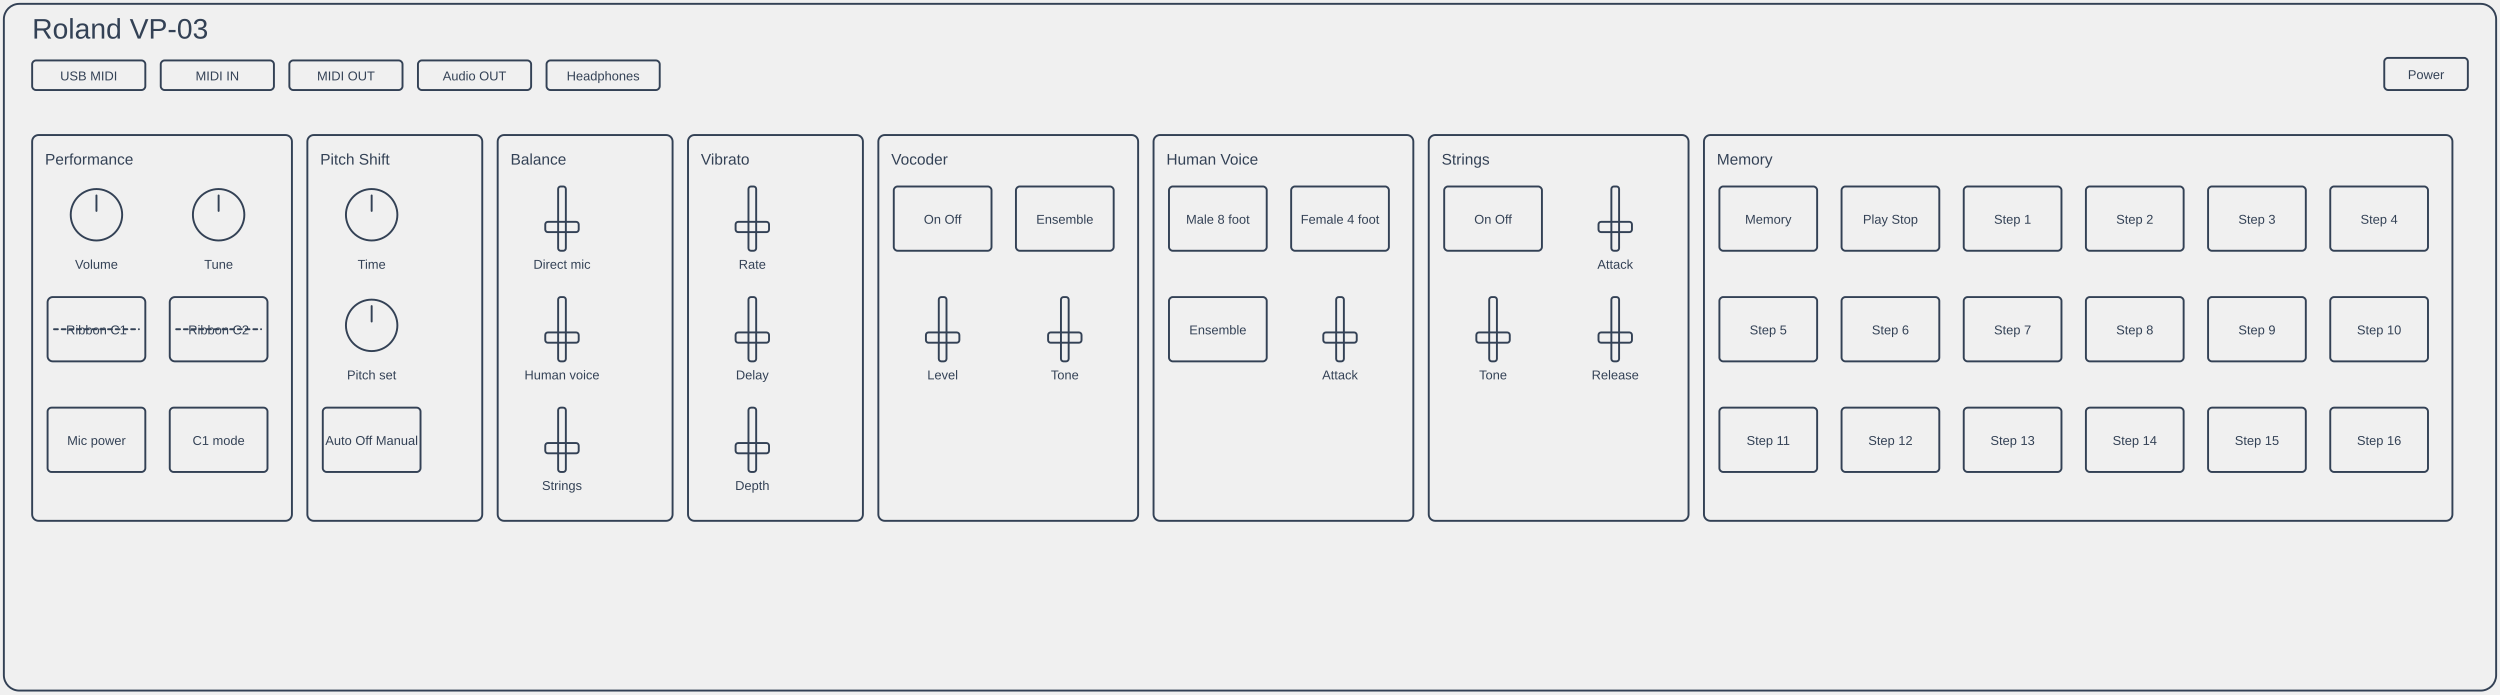
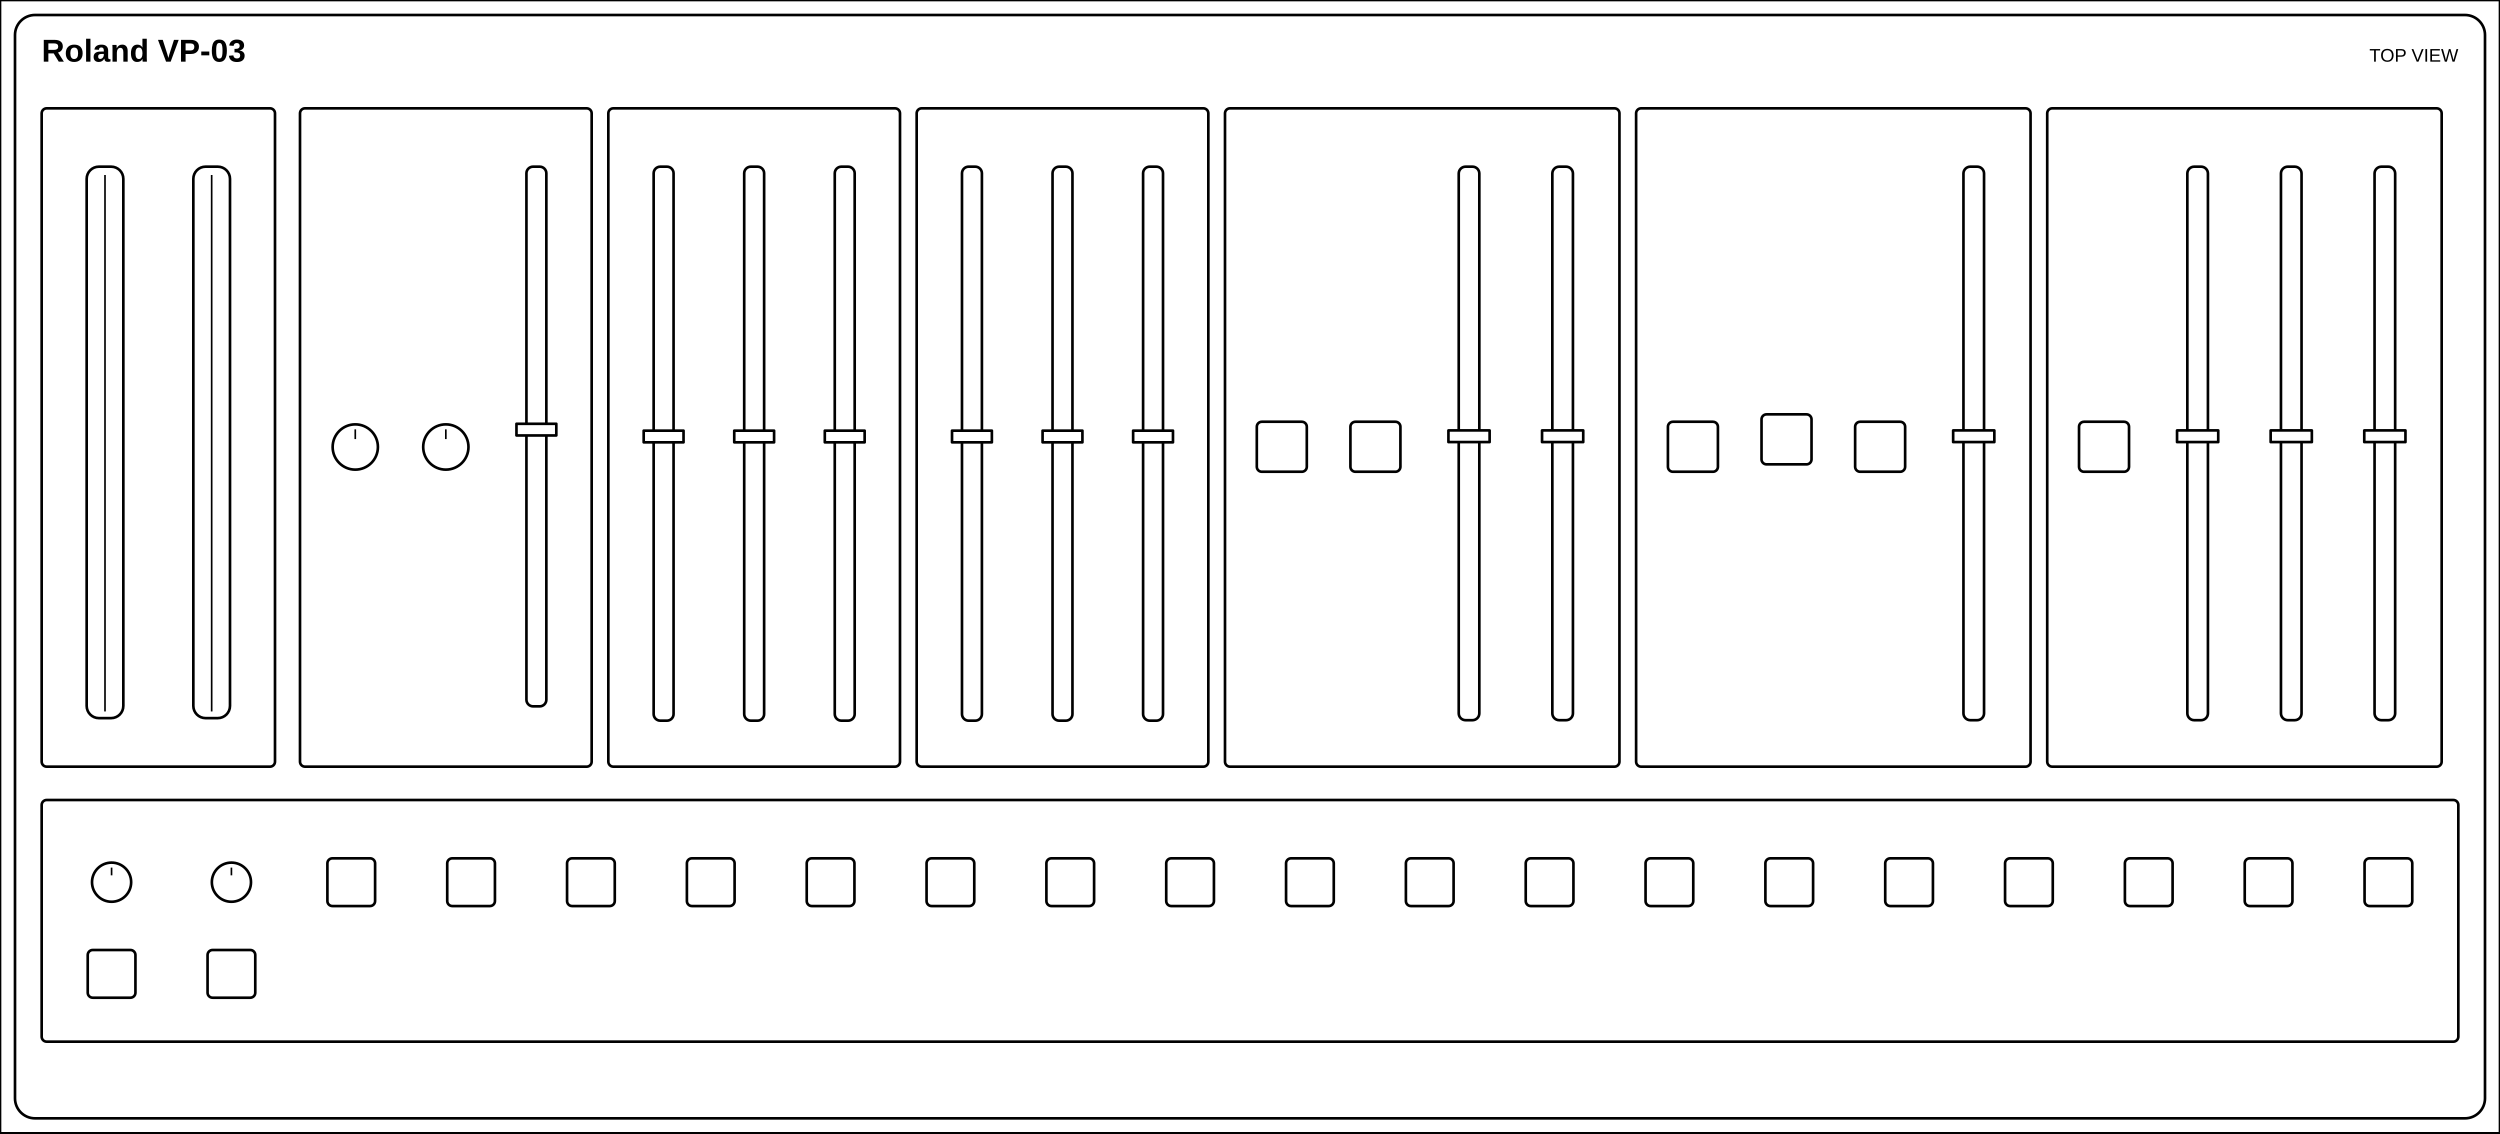
- <svg xmlns="http://www.w3.org/2000/svg" viewBox="0 0 1944 540" role="group" aria-labelledby="roland-vp-03-panel--title" aria-describedby="roland-vp-03-panel--description" data-device="roland-vp-03" data-diagram-style="wireframe" style="background: #fff; color: #334155;">
-   <style>text { font-family: Arial, sans-serif; fill: currentColor; stroke: none; } [data-part]:focus-visible { outline: 3px solid currentColor; }</style>
-   <g id="roland-vp-03-panel--chassis" aria-hidden="true">
-     <rect x="3" y="3" width="1938" height="534" rx="12" fill="none" stroke="currentColor" stroke-width="1.5" stroke-linecap="round" stroke-linejoin="round" />
-     <text x="25" y="30" font-size="22">Roland VP-03</text>
-     <rect x="25" y="105" width="202" height="300" rx="5" fill="none" stroke="currentColor" stroke-width="1.5" stroke-linecap="round" stroke-linejoin="round" />
-     <text x="35" y="128" font-size="12">Performance</text>
-     <rect x="239" y="105" width="136" height="300" rx="5" fill="none" stroke="currentColor" stroke-width="1.5" stroke-linecap="round" stroke-linejoin="round" />
-     <text x="249" y="128" font-size="12">Pitch Shift</text>
-     <rect x="387" y="105" width="136" height="300" rx="5" fill="none" stroke="currentColor" stroke-width="1.5" stroke-linecap="round" stroke-linejoin="round" />
-     <text x="397" y="128" font-size="12">Balance</text>
-     <rect x="535" y="105" width="136" height="300" rx="5" fill="none" stroke="currentColor" stroke-width="1.5" stroke-linecap="round" stroke-linejoin="round" />
-     <text x="545" y="128" font-size="12">Vibrato</text>
-     <rect x="683" y="105" width="202" height="300" rx="5" fill="none" stroke="currentColor" stroke-width="1.5" stroke-linecap="round" stroke-linejoin="round" />
-     <text x="693" y="128" font-size="12">Vocoder</text>
-     <rect x="897" y="105" width="202" height="300" rx="5" fill="none" stroke="currentColor" stroke-width="1.5" stroke-linecap="round" stroke-linejoin="round" />
-     <text x="907" y="128" font-size="12">Human Voice</text>
-     <rect x="1111" y="105" width="202" height="300" rx="5" fill="none" stroke="currentColor" stroke-width="1.5" stroke-linecap="round" stroke-linejoin="round" />
-     <text x="1121" y="128" font-size="12">Strings</text>
-     <rect x="1325" y="105" width="582" height="300" rx="5" fill="none" stroke="currentColor" stroke-width="1.5" stroke-linecap="round" stroke-linejoin="round" />
-     <text x="1335" y="128" font-size="12">Memory</text>
+ <svg xmlns="http://www.w3.org/2000/svg" viewBox="0 0 1500 680" role="img" aria-labelledby="title description">
+   <style>text{font-family:Arial,Helvetica,sans-serif;fill:#000;stroke:none}.line{fill:#fff;stroke:#000;stroke-width:1.6;stroke-linejoin:round;stroke-linecap:round}.thin{fill:none;stroke:#000;stroke-width:1;stroke-linejoin:round;stroke-linecap:round}</style>
+   <rect x="0" y="0" width="1500" height="680" class="line" fill="#fff" stroke="none" stroke-width="1.6" />
+   <rect x="9" y="9" width="1482" height="662" class="line" fill="#fff" stroke="#000" stroke-width="1.6" rx="12" />
+   <text x="25" y="37" fill="#000" font-family="Arial,Helvetica,sans-serif" font-size="19" text-anchor="start" font-weight="bold">Roland VP-03</text>
+   <text x="1475" y="37" fill="#000" font-family="Arial,Helvetica,sans-serif" font-size="11" text-anchor="end">TOP VIEW</text>
+   <rect x="25" y="65" width="140" height="395" class="line" fill="#fff" stroke="#000" stroke-width="1.6" rx="3" />
+   <g id="controllers-ribbon-c1" data-kind="strip" aria-label="Ribbon C1">
+     <rect x="52" y="100" width="22" height="330.875" class="line" fill="#fff" stroke="#000" stroke-width="1.6" rx="7.333" />
+     <path d="M63 105L63 426.875" fill="none" stroke="#000" stroke-width="1" />
  </g>
-   <g id="roland-vp-03-panel--controls" role="group" aria-label="Physical hardware controls">
-     <g id="roland-vp-03-panel--performance-volume-knob" data-part="performance-volume-knob" data-kind="knob" role="group" aria-label="Volume" aria-roledescription="rotary control">
-       <g aria-hidden="true">
-         <circle cx="75.0" cy="167" r="20" fill="none" stroke="currentColor" stroke-width="1.5" stroke-linecap="round" stroke-linejoin="round" />
-         <path d="M 75.0 152 v 12" fill="none" stroke="currentColor" stroke-width="1.5" stroke-linecap="round" stroke-linejoin="round" />
-         <text x="75.0" y="209" text-anchor="middle" font-size="10">Volume</text>
-       </g>
-     </g>
-     <g id="roland-vp-03-panel--performance-tune-knob" data-part="performance-tune-knob" data-kind="knob" role="group" aria-label="Tune" aria-roledescription="rotary control" data-surface-controls="performance-tune-knob">
-       <g aria-hidden="true">
-         <circle cx="170.0" cy="167" r="20" fill="none" stroke="currentColor" stroke-width="1.5" stroke-linecap="round" stroke-linejoin="round" />
-         <path d="M 170.0 152 v 12" fill="none" stroke="currentColor" stroke-width="1.5" stroke-linecap="round" stroke-linejoin="round" />
-         <text x="170.0" y="209" text-anchor="middle" font-size="10">Tune</text>
-       </g>
-       <g id="roland-vp-03-panel--surface--performance-tune-knob" data-surface-control="performance-tune-knob" aria-hidden="true">
-         <rect x="132.0" y="145" width="76.0" height="50" data-hit-area="performance-tune-knob" stroke-opacity="0" pointer-events="all" fill="none" stroke="currentColor" stroke-width="1.5" stroke-linecap="round" stroke-linejoin="round" />
-       </g>
-     </g>
-     <g id="roland-vp-03-panel--performance-ribbon-c1-touch" data-part="performance-ribbon-c1-touch" data-kind="touch" role="group" aria-label="Ribbon C1" aria-roledescription="touch strip" data-surface-controls="performance-ribbon-c1-touch">
-       <g aria-hidden="true">
-         <rect x="37" y="231" width="76" height="50" rx="4" fill="none" stroke="currentColor" stroke-width="1.5" stroke-linecap="round" stroke-linejoin="round" />
-         <path d="M 42 256.0 H 108" stroke-dasharray="3 3" fill="none" stroke="currentColor" stroke-width="1.5" stroke-linecap="round" stroke-linejoin="round" />
-         <text x="75.0" y="260.0" text-anchor="middle" font-size="10">Ribbon C1</text>
-       </g>
-       <g id="roland-vp-03-panel--surface--performance-ribbon-c1-touch" data-surface-control="performance-ribbon-c1-touch" aria-hidden="true">
-         <rect x="37.0" y="231" width="76.0" height="50" data-hit-area="performance-ribbon-c1-touch" stroke-opacity="0" pointer-events="all" fill="none" stroke="currentColor" stroke-width="1.5" stroke-linecap="round" stroke-linejoin="round" />
-       </g>
-     </g>
-     <g id="roland-vp-03-panel--performance-ribbon-c2-touch" data-part="performance-ribbon-c2-touch" data-kind="touch" role="group" aria-label="Ribbon C2" aria-roledescription="touch strip" data-surface-controls="performance-ribbon-c2-touch">
-       <g aria-hidden="true">
-         <rect x="132" y="231" width="76" height="50" rx="4" fill="none" stroke="currentColor" stroke-width="1.5" stroke-linecap="round" stroke-linejoin="round" />
-         <path d="M 137 256.0 H 203" stroke-dasharray="3 3" fill="none" stroke="currentColor" stroke-width="1.5" stroke-linecap="round" stroke-linejoin="round" />
-         <text x="170.0" y="260.0" text-anchor="middle" font-size="10">Ribbon C2</text>
-       </g>
-       <g id="roland-vp-03-panel--surface--performance-ribbon-c2-touch" data-surface-control="performance-ribbon-c2-touch" aria-hidden="true">
-         <rect x="132.0" y="231" width="76.0" height="50" data-hit-area="performance-ribbon-c2-touch" stroke-opacity="0" pointer-events="all" fill="none" stroke="currentColor" stroke-width="1.5" stroke-linecap="round" stroke-linejoin="round" />
-       </g>
-     </g>
-     <g id="roland-vp-03-panel--performance-mic-power-switch" data-part="performance-mic-power-switch" data-kind="switch" role="group" aria-label="Mic power" aria-roledescription="selector switch">
-       <g aria-hidden="true">
-         <rect x="37" y="317" width="76" height="50" rx="3" fill="none" stroke="currentColor" stroke-width="1.5" stroke-linecap="round" stroke-linejoin="round" />
-         <text x="75.0" y="346.0" text-anchor="middle" font-size="10">Mic power</text>
-       </g>
-     </g>
-     <g id="roland-vp-03-panel--performance-c1-mode-switch" data-part="performance-c1-mode-switch" data-kind="switch" role="group" aria-label="C1 mode" aria-roledescription="selector switch">
-       <g aria-hidden="true">
-         <rect x="132" y="317" width="76" height="50" rx="3" fill="none" stroke="currentColor" stroke-width="1.5" stroke-linecap="round" stroke-linejoin="round" />
-         <text x="170.0" y="346.0" text-anchor="middle" font-size="10">C1 mode</text>
-       </g>
-     </g>
-     <g id="roland-vp-03-panel--pitch-shift-time-knob" data-part="pitch-shift-time-knob" data-kind="knob" role="group" aria-label="Time" aria-roledescription="rotary control" data-surface-controls="pitch-shift-time-knob">
-       <g aria-hidden="true">
-         <circle cx="289.0" cy="167" r="20" fill="none" stroke="currentColor" stroke-width="1.5" stroke-linecap="round" stroke-linejoin="round" />
-         <path d="M 289.0 152 v 12" fill="none" stroke="currentColor" stroke-width="1.5" stroke-linecap="round" stroke-linejoin="round" />
-         <text x="289.0" y="209" text-anchor="middle" font-size="10">Time</text>
-       </g>
-       <g id="roland-vp-03-panel--surface--pitch-shift-time-knob" data-surface-control="pitch-shift-time-knob" aria-hidden="true">
-         <rect x="251.0" y="145" width="76.0" height="50" data-hit-area="pitch-shift-time-knob" stroke-opacity="0" pointer-events="all" fill="none" stroke="currentColor" stroke-width="1.5" stroke-linecap="round" stroke-linejoin="round" />
-       </g>
-     </g>
-     <g id="roland-vp-03-panel--pitch-shift-pitch-set-knob" data-part="pitch-shift-pitch-set-knob" data-kind="knob" role="group" aria-label="Pitch set" aria-roledescription="rotary control" data-surface-controls="pitch-shift-pitch-set-knob">
-       <g aria-hidden="true">
-         <circle cx="289.0" cy="253" r="20" fill="none" stroke="currentColor" stroke-width="1.5" stroke-linecap="round" stroke-linejoin="round" />
-         <path d="M 289.0 238 v 12" fill="none" stroke="currentColor" stroke-width="1.5" stroke-linecap="round" stroke-linejoin="round" />
-         <text x="289.0" y="295" text-anchor="middle" font-size="10">Pitch set</text>
-       </g>
-       <g id="roland-vp-03-panel--surface--pitch-shift-pitch-set-knob" data-surface-control="pitch-shift-pitch-set-knob" aria-hidden="true">
-         <rect x="251.0" y="231" width="76.0" height="50" data-hit-area="pitch-shift-pitch-set-knob" stroke-opacity="0" pointer-events="all" fill="none" stroke="currentColor" stroke-width="1.5" stroke-linecap="round" stroke-linejoin="round" />
-       </g>
-     </g>
-     <g id="roland-vp-03-panel--pitch-shift-auto-off-manual-switch" data-part="pitch-shift-auto-off-manual-switch" data-kind="switch" role="group" aria-label="Auto Off Manual" aria-roledescription="selector switch" data-surface-controls="pitch-shift-auto-off-manual-switch">
-       <g aria-hidden="true">
-         <rect x="251" y="317" width="76" height="50" rx="3" fill="none" stroke="currentColor" stroke-width="1.5" stroke-linecap="round" stroke-linejoin="round" />
-         <text x="289.0" y="346.0" text-anchor="middle" font-size="10">Auto Off Manual</text>
-       </g>
-       <g id="roland-vp-03-panel--surface--pitch-shift-auto-off-manual-switch" data-surface-control="pitch-shift-auto-off-manual-switch" aria-hidden="true">
-         <rect x="251.0" y="317" width="76.0" height="50" data-hit-area="pitch-shift-auto-off-manual-switch" stroke-opacity="0" pointer-events="all" fill="none" stroke="currentColor" stroke-width="1.5" stroke-linecap="round" stroke-linejoin="round" />
-       </g>
-     </g>
-     <g id="roland-vp-03-panel--balance-direct-mic-fader" data-part="balance-direct-mic-fader" data-kind="fader" role="group" aria-label="Direct mic" aria-roledescription="slider" data-surface-controls="balance-direct-mic-fader">
-       <g aria-hidden="true">
-         <rect x="434.0" y="145" width="6" height="50" rx="2" fill="none" stroke="currentColor" stroke-width="1.5" stroke-linecap="round" stroke-linejoin="round" />
-         <rect x="424.0" y="172.5" width="26" height="8" rx="2" fill="none" stroke="currentColor" stroke-width="1.5" stroke-linecap="round" stroke-linejoin="round" />
-         <text x="437.0" y="209" text-anchor="middle" font-size="10">Direct mic</text>
-       </g>
-       <g id="roland-vp-03-panel--surface--balance-direct-mic-fader" data-surface-control="balance-direct-mic-fader" aria-hidden="true">
-         <rect x="399.0" y="145" width="76.0" height="50" data-hit-area="balance-direct-mic-fader" stroke-opacity="0" pointer-events="all" fill="none" stroke="currentColor" stroke-width="1.5" stroke-linecap="round" stroke-linejoin="round" />
-       </g>
-     </g>
-     <g id="roland-vp-03-panel--balance-human-voice-fader" data-part="balance-human-voice-fader" data-kind="fader" role="group" aria-label="Human voice" aria-roledescription="slider" data-surface-controls="balance-human-voice-fader">
-       <g aria-hidden="true">
-         <rect x="434.0" y="231" width="6" height="50" rx="2" fill="none" stroke="currentColor" stroke-width="1.5" stroke-linecap="round" stroke-linejoin="round" />
-         <rect x="424.0" y="258.5" width="26" height="8" rx="2" fill="none" stroke="currentColor" stroke-width="1.5" stroke-linecap="round" stroke-linejoin="round" />
-         <text x="437.0" y="295" text-anchor="middle" font-size="10">Human voice</text>
-       </g>
-       <g id="roland-vp-03-panel--surface--balance-human-voice-fader" data-surface-control="balance-human-voice-fader" aria-hidden="true">
-         <rect x="399.0" y="231" width="76.0" height="50" data-hit-area="balance-human-voice-fader" stroke-opacity="0" pointer-events="all" fill="none" stroke="currentColor" stroke-width="1.5" stroke-linecap="round" stroke-linejoin="round" />
-       </g>
-     </g>
-     <g id="roland-vp-03-panel--balance-strings-fader" data-part="balance-strings-fader" data-kind="fader" role="group" aria-label="Strings" aria-roledescription="slider" data-surface-controls="balance-strings-fader">
-       <g aria-hidden="true">
-         <rect x="434.0" y="317" width="6" height="50" rx="2" fill="none" stroke="currentColor" stroke-width="1.5" stroke-linecap="round" stroke-linejoin="round" />
-         <rect x="424.0" y="344.5" width="26" height="8" rx="2" fill="none" stroke="currentColor" stroke-width="1.5" stroke-linecap="round" stroke-linejoin="round" />
-         <text x="437.0" y="381" text-anchor="middle" font-size="10">Strings</text>
-       </g>
-       <g id="roland-vp-03-panel--surface--balance-strings-fader" data-surface-control="balance-strings-fader" aria-hidden="true">
-         <rect x="399.0" y="317" width="76.0" height="50" data-hit-area="balance-strings-fader" stroke-opacity="0" pointer-events="all" fill="none" stroke="currentColor" stroke-width="1.5" stroke-linecap="round" stroke-linejoin="round" />
-       </g>
-     </g>
-     <g id="roland-vp-03-panel--vibrato-rate-fader" data-part="vibrato-rate-fader" data-kind="fader" role="group" aria-label="Rate" aria-roledescription="slider" data-surface-controls="vibrato-rate-fader">
-       <g aria-hidden="true">
-         <rect x="582.0" y="145" width="6" height="50" rx="2" fill="none" stroke="currentColor" stroke-width="1.5" stroke-linecap="round" stroke-linejoin="round" />
-         <rect x="572.0" y="172.5" width="26" height="8" rx="2" fill="none" stroke="currentColor" stroke-width="1.5" stroke-linecap="round" stroke-linejoin="round" />
-         <text x="585.0" y="209" text-anchor="middle" font-size="10">Rate</text>
-       </g>
-       <g id="roland-vp-03-panel--surface--vibrato-rate-fader" data-surface-control="vibrato-rate-fader" aria-hidden="true">
-         <rect x="547.0" y="145" width="76.0" height="50" data-hit-area="vibrato-rate-fader" stroke-opacity="0" pointer-events="all" fill="none" stroke="currentColor" stroke-width="1.5" stroke-linecap="round" stroke-linejoin="round" />
-       </g>
-     </g>
-     <g id="roland-vp-03-panel--vibrato-delay-fader" data-part="vibrato-delay-fader" data-kind="fader" role="group" aria-label="Delay" aria-roledescription="slider" data-surface-controls="vibrato-delay-fader">
-       <g aria-hidden="true">
-         <rect x="582.0" y="231" width="6" height="50" rx="2" fill="none" stroke="currentColor" stroke-width="1.5" stroke-linecap="round" stroke-linejoin="round" />
-         <rect x="572.0" y="258.5" width="26" height="8" rx="2" fill="none" stroke="currentColor" stroke-width="1.5" stroke-linecap="round" stroke-linejoin="round" />
-         <text x="585.0" y="295" text-anchor="middle" font-size="10">Delay</text>
-       </g>
-       <g id="roland-vp-03-panel--surface--vibrato-delay-fader" data-surface-control="vibrato-delay-fader" aria-hidden="true">
-         <rect x="547.0" y="231" width="76.0" height="50" data-hit-area="vibrato-delay-fader" stroke-opacity="0" pointer-events="all" fill="none" stroke="currentColor" stroke-width="1.5" stroke-linecap="round" stroke-linejoin="round" />
-       </g>
-     </g>
-     <g id="roland-vp-03-panel--vibrato-depth-fader" data-part="vibrato-depth-fader" data-kind="fader" role="group" aria-label="Depth" aria-roledescription="slider" data-surface-controls="vibrato-depth-fader">
-       <g aria-hidden="true">
-         <rect x="582.0" y="317" width="6" height="50" rx="2" fill="none" stroke="currentColor" stroke-width="1.5" stroke-linecap="round" stroke-linejoin="round" />
-         <rect x="572.0" y="344.5" width="26" height="8" rx="2" fill="none" stroke="currentColor" stroke-width="1.5" stroke-linecap="round" stroke-linejoin="round" />
-         <text x="585.0" y="381" text-anchor="middle" font-size="10">Depth</text>
-       </g>
-       <g id="roland-vp-03-panel--surface--vibrato-depth-fader" data-surface-control="vibrato-depth-fader" aria-hidden="true">
-         <rect x="547.0" y="317" width="76.0" height="50" data-hit-area="vibrato-depth-fader" stroke-opacity="0" pointer-events="all" fill="none" stroke="currentColor" stroke-width="1.5" stroke-linecap="round" stroke-linejoin="round" />
-       </g>
-     </g>
-     <g id="roland-vp-03-panel--vocoder-on-off-switch" data-part="vocoder-on-off-switch" data-kind="switch" role="group" aria-label="On Off" aria-roledescription="selector switch">
-       <g aria-hidden="true">
-         <rect x="695" y="145" width="76" height="50" rx="3" fill="none" stroke="currentColor" stroke-width="1.5" stroke-linecap="round" stroke-linejoin="round" />
-         <text x="733.0" y="174.0" text-anchor="middle" font-size="10">On Off</text>
-       </g>
-     </g>
-     <g id="roland-vp-03-panel--vocoder-ensemble-switch" data-part="vocoder-ensemble-switch" data-kind="switch" role="group" aria-label="Ensemble" aria-roledescription="selector switch">
-       <g aria-hidden="true">
-         <rect x="790" y="145" width="76" height="50" rx="3" fill="none" stroke="currentColor" stroke-width="1.5" stroke-linecap="round" stroke-linejoin="round" />
-         <text x="828.0" y="174.0" text-anchor="middle" font-size="10">Ensemble</text>
-       </g>
-     </g>
-     <g id="roland-vp-03-panel--vocoder-level-fader" data-part="vocoder-level-fader" data-kind="fader" role="group" aria-label="Level" aria-roledescription="slider" data-surface-controls="vocoder-level-fader">
-       <g aria-hidden="true">
-         <rect x="730.0" y="231" width="6" height="50" rx="2" fill="none" stroke="currentColor" stroke-width="1.5" stroke-linecap="round" stroke-linejoin="round" />
-         <rect x="720.0" y="258.5" width="26" height="8" rx="2" fill="none" stroke="currentColor" stroke-width="1.5" stroke-linecap="round" stroke-linejoin="round" />
-         <text x="733.0" y="295" text-anchor="middle" font-size="10">Level</text>
-       </g>
-       <g id="roland-vp-03-panel--surface--vocoder-level-fader" data-surface-control="vocoder-level-fader" aria-hidden="true">
-         <rect x="695.0" y="231" width="76.0" height="50" data-hit-area="vocoder-level-fader" stroke-opacity="0" pointer-events="all" fill="none" stroke="currentColor" stroke-width="1.5" stroke-linecap="round" stroke-linejoin="round" />
-       </g>
-     </g>
-     <g id="roland-vp-03-panel--vocoder-tone-fader" data-part="vocoder-tone-fader" data-kind="fader" role="group" aria-label="Tone" aria-roledescription="slider" data-surface-controls="vocoder-tone-fader">
-       <g aria-hidden="true">
-         <rect x="825.0" y="231" width="6" height="50" rx="2" fill="none" stroke="currentColor" stroke-width="1.5" stroke-linecap="round" stroke-linejoin="round" />
-         <rect x="815.0" y="258.5" width="26" height="8" rx="2" fill="none" stroke="currentColor" stroke-width="1.5" stroke-linecap="round" stroke-linejoin="round" />
-         <text x="828.0" y="295" text-anchor="middle" font-size="10">Tone</text>
-       </g>
-       <g id="roland-vp-03-panel--surface--vocoder-tone-fader" data-surface-control="vocoder-tone-fader" aria-hidden="true">
-         <rect x="790.0" y="231" width="76.0" height="50" data-hit-area="vocoder-tone-fader" stroke-opacity="0" pointer-events="all" fill="none" stroke="currentColor" stroke-width="1.5" stroke-linecap="round" stroke-linejoin="round" />
-       </g>
-     </g>
-     <g id="roland-vp-03-panel--human-voice-male-8-foot-switch" data-part="human-voice-male-8-foot-switch" data-kind="switch" role="group" aria-label="Male 8 foot" aria-roledescription="selector switch">
-       <g aria-hidden="true">
-         <rect x="909" y="145" width="76" height="50" rx="3" fill="none" stroke="currentColor" stroke-width="1.5" stroke-linecap="round" stroke-linejoin="round" />
-         <text x="947.0" y="174.0" text-anchor="middle" font-size="10">Male 8 foot</text>
-       </g>
-     </g>
-     <g id="roland-vp-03-panel--human-voice-female-4-foot-switch" data-part="human-voice-female-4-foot-switch" data-kind="switch" role="group" aria-label="Female 4 foot" aria-roledescription="selector switch">
-       <g aria-hidden="true">
-         <rect x="1004" y="145" width="76" height="50" rx="3" fill="none" stroke="currentColor" stroke-width="1.5" stroke-linecap="round" stroke-linejoin="round" />
-         <text x="1042.0" y="174.0" text-anchor="middle" font-size="10">Female 4 foot</text>
-       </g>
-     </g>
-     <g id="roland-vp-03-panel--human-voice-ensemble-switch" data-part="human-voice-ensemble-switch" data-kind="switch" role="group" aria-label="Ensemble" aria-roledescription="selector switch">
-       <g aria-hidden="true">
-         <rect x="909" y="231" width="76" height="50" rx="3" fill="none" stroke="currentColor" stroke-width="1.5" stroke-linecap="round" stroke-linejoin="round" />
-         <text x="947.0" y="260.0" text-anchor="middle" font-size="10">Ensemble</text>
-       </g>
-     </g>
-     <g id="roland-vp-03-panel--human-voice-attack-fader" data-part="human-voice-attack-fader" data-kind="fader" role="group" aria-label="Attack" aria-roledescription="slider" data-surface-controls="human-voice-attack-fader">
-       <g aria-hidden="true">
-         <rect x="1039.0" y="231" width="6" height="50" rx="2" fill="none" stroke="currentColor" stroke-width="1.5" stroke-linecap="round" stroke-linejoin="round" />
-         <rect x="1029.0" y="258.5" width="26" height="8" rx="2" fill="none" stroke="currentColor" stroke-width="1.5" stroke-linecap="round" stroke-linejoin="round" />
-         <text x="1042.0" y="295" text-anchor="middle" font-size="10">Attack</text>
-       </g>
-       <g id="roland-vp-03-panel--surface--human-voice-attack-fader" data-surface-control="human-voice-attack-fader" aria-hidden="true">
-         <rect x="1004.0" y="231" width="76.0" height="50" data-hit-area="human-voice-attack-fader" stroke-opacity="0" pointer-events="all" fill="none" stroke="currentColor" stroke-width="1.5" stroke-linecap="round" stroke-linejoin="round" />
-       </g>
-     </g>
-     <g id="roland-vp-03-panel--strings-on-off-switch" data-part="strings-on-off-switch" data-kind="switch" role="group" aria-label="On Off" aria-roledescription="selector switch">
-       <g aria-hidden="true">
-         <rect x="1123" y="145" width="76" height="50" rx="3" fill="none" stroke="currentColor" stroke-width="1.5" stroke-linecap="round" stroke-linejoin="round" />
-         <text x="1161.0" y="174.0" text-anchor="middle" font-size="10">On Off</text>
-       </g>
-     </g>
-     <g id="roland-vp-03-panel--strings-attack-fader" data-part="strings-attack-fader" data-kind="fader" role="group" aria-label="Attack" aria-roledescription="slider" data-surface-controls="strings-attack-fader">
-       <g aria-hidden="true">
-         <rect x="1253.0" y="145" width="6" height="50" rx="2" fill="none" stroke="currentColor" stroke-width="1.5" stroke-linecap="round" stroke-linejoin="round" />
-         <rect x="1243.0" y="172.5" width="26" height="8" rx="2" fill="none" stroke="currentColor" stroke-width="1.5" stroke-linecap="round" stroke-linejoin="round" />
-         <text x="1256.0" y="209" text-anchor="middle" font-size="10">Attack</text>
-       </g>
-       <g id="roland-vp-03-panel--surface--strings-attack-fader" data-surface-control="strings-attack-fader" aria-hidden="true">
-         <rect x="1218.0" y="145" width="76.0" height="50" data-hit-area="strings-attack-fader" stroke-opacity="0" pointer-events="all" fill="none" stroke="currentColor" stroke-width="1.5" stroke-linecap="round" stroke-linejoin="round" />
-       </g>
-     </g>
-     <g id="roland-vp-03-panel--strings-tone-fader" data-part="strings-tone-fader" data-kind="fader" role="group" aria-label="Tone" aria-roledescription="slider" data-surface-controls="strings-tone-fader">
-       <g aria-hidden="true">
-         <rect x="1158.0" y="231" width="6" height="50" rx="2" fill="none" stroke="currentColor" stroke-width="1.5" stroke-linecap="round" stroke-linejoin="round" />
-         <rect x="1148.0" y="258.5" width="26" height="8" rx="2" fill="none" stroke="currentColor" stroke-width="1.5" stroke-linecap="round" stroke-linejoin="round" />
-         <text x="1161.0" y="295" text-anchor="middle" font-size="10">Tone</text>
-       </g>
-       <g id="roland-vp-03-panel--surface--strings-tone-fader" data-surface-control="strings-tone-fader" aria-hidden="true">
-         <rect x="1123.0" y="231" width="76.0" height="50" data-hit-area="strings-tone-fader" stroke-opacity="0" pointer-events="all" fill="none" stroke="currentColor" stroke-width="1.5" stroke-linecap="round" stroke-linejoin="round" />
-       </g>
-     </g>
-     <g id="roland-vp-03-panel--strings-release-fader" data-part="strings-release-fader" data-kind="fader" role="group" aria-label="Release" aria-roledescription="slider" data-surface-controls="strings-release-fader">
-       <g aria-hidden="true">
-         <rect x="1253.0" y="231" width="6" height="50" rx="2" fill="none" stroke="currentColor" stroke-width="1.5" stroke-linecap="round" stroke-linejoin="round" />
-         <rect x="1243.0" y="258.5" width="26" height="8" rx="2" fill="none" stroke="currentColor" stroke-width="1.5" stroke-linecap="round" stroke-linejoin="round" />
-         <text x="1256.0" y="295" text-anchor="middle" font-size="10">Release</text>
-       </g>
-       <g id="roland-vp-03-panel--surface--strings-release-fader" data-surface-control="strings-release-fader" aria-hidden="true">
-         <rect x="1218.0" y="231" width="76.0" height="50" data-hit-area="strings-release-fader" stroke-opacity="0" pointer-events="all" fill="none" stroke="currentColor" stroke-width="1.5" stroke-linecap="round" stroke-linejoin="round" />
-       </g>
-     </g>
-     <g id="roland-vp-03-panel--memory-memory-button" data-part="memory-memory-button" data-kind="button" role="button" aria-label="Memory" aria-disabled="true" tabindex="-1">
-       <g aria-hidden="true">
-         <rect x="1337" y="145" width="76" height="50" rx="3" fill="none" stroke="currentColor" stroke-width="1.5" stroke-linecap="round" stroke-linejoin="round" />
-         <text x="1375.0" y="174.0" text-anchor="middle" font-size="10">Memory</text>
-       </g>
-     </g>
-     <g id="roland-vp-03-panel--memory-play-stop-button" data-part="memory-play-stop-button" data-kind="button" role="button" aria-label="Play Stop" aria-disabled="true" tabindex="-1">
-       <g aria-hidden="true">
-         <rect x="1432" y="145" width="76" height="50" rx="3" fill="none" stroke="currentColor" stroke-width="1.5" stroke-linecap="round" stroke-linejoin="round" />
-         <text x="1470.0" y="174.0" text-anchor="middle" font-size="10">Play Stop</text>
-       </g>
-     </g>
-     <g id="roland-vp-03-panel--memory-step-1-button" data-part="memory-step-1-button" data-kind="button" role="button" aria-label="Step 1" aria-disabled="true" tabindex="-1">
-       <g aria-hidden="true">
-         <rect x="1527" y="145" width="76" height="50" rx="3" fill="none" stroke="currentColor" stroke-width="1.5" stroke-linecap="round" stroke-linejoin="round" />
-         <text x="1565.0" y="174.0" text-anchor="middle" font-size="10">Step 1</text>
-       </g>
-     </g>
-     <g id="roland-vp-03-panel--memory-step-2-button" data-part="memory-step-2-button" data-kind="button" role="button" aria-label="Step 2" aria-disabled="true" tabindex="-1">
-       <g aria-hidden="true">
-         <rect x="1622" y="145" width="76" height="50" rx="3" fill="none" stroke="currentColor" stroke-width="1.5" stroke-linecap="round" stroke-linejoin="round" />
-         <text x="1660.0" y="174.0" text-anchor="middle" font-size="10">Step 2</text>
-       </g>
-     </g>
-     <g id="roland-vp-03-panel--memory-step-3-button" data-part="memory-step-3-button" data-kind="button" role="button" aria-label="Step 3" aria-disabled="true" tabindex="-1">
-       <g aria-hidden="true">
-         <rect x="1717" y="145" width="76" height="50" rx="3" fill="none" stroke="currentColor" stroke-width="1.5" stroke-linecap="round" stroke-linejoin="round" />
-         <text x="1755.0" y="174.0" text-anchor="middle" font-size="10">Step 3</text>
-       </g>
-     </g>
-     <g id="roland-vp-03-panel--memory-step-4-button" data-part="memory-step-4-button" data-kind="button" role="button" aria-label="Step 4" aria-disabled="true" tabindex="-1">
-       <g aria-hidden="true">
-         <rect x="1812" y="145" width="76" height="50" rx="3" fill="none" stroke="currentColor" stroke-width="1.5" stroke-linecap="round" stroke-linejoin="round" />
-         <text x="1850.0" y="174.0" text-anchor="middle" font-size="10">Step 4</text>
-       </g>
-     </g>
-     <g id="roland-vp-03-panel--memory-step-5-button" data-part="memory-step-5-button" data-kind="button" role="button" aria-label="Step 5" aria-disabled="true" tabindex="-1">
-       <g aria-hidden="true">
-         <rect x="1337" y="231" width="76" height="50" rx="3" fill="none" stroke="currentColor" stroke-width="1.5" stroke-linecap="round" stroke-linejoin="round" />
-         <text x="1375.0" y="260.0" text-anchor="middle" font-size="10">Step 5</text>
-       </g>
-     </g>
-     <g id="roland-vp-03-panel--memory-step-6-button" data-part="memory-step-6-button" data-kind="button" role="button" aria-label="Step 6" aria-disabled="true" tabindex="-1">
-       <g aria-hidden="true">
-         <rect x="1432" y="231" width="76" height="50" rx="3" fill="none" stroke="currentColor" stroke-width="1.5" stroke-linecap="round" stroke-linejoin="round" />
-         <text x="1470.0" y="260.0" text-anchor="middle" font-size="10">Step 6</text>
-       </g>
-     </g>
-     <g id="roland-vp-03-panel--memory-step-7-button" data-part="memory-step-7-button" data-kind="button" role="button" aria-label="Step 7" aria-disabled="true" tabindex="-1">
-       <g aria-hidden="true">
-         <rect x="1527" y="231" width="76" height="50" rx="3" fill="none" stroke="currentColor" stroke-width="1.5" stroke-linecap="round" stroke-linejoin="round" />
-         <text x="1565.0" y="260.0" text-anchor="middle" font-size="10">Step 7</text>
-       </g>
-     </g>
-     <g id="roland-vp-03-panel--memory-step-8-button" data-part="memory-step-8-button" data-kind="button" role="button" aria-label="Step 8" aria-disabled="true" tabindex="-1">
-       <g aria-hidden="true">
-         <rect x="1622" y="231" width="76" height="50" rx="3" fill="none" stroke="currentColor" stroke-width="1.5" stroke-linecap="round" stroke-linejoin="round" />
-         <text x="1660.0" y="260.0" text-anchor="middle" font-size="10">Step 8</text>
-       </g>
-     </g>
-     <g id="roland-vp-03-panel--memory-step-9-button" data-part="memory-step-9-button" data-kind="button" role="button" aria-label="Step 9" aria-disabled="true" tabindex="-1">
-       <g aria-hidden="true">
-         <rect x="1717" y="231" width="76" height="50" rx="3" fill="none" stroke="currentColor" stroke-width="1.5" stroke-linecap="round" stroke-linejoin="round" />
-         <text x="1755.0" y="260.0" text-anchor="middle" font-size="10">Step 9</text>
-       </g>
-     </g>
-     <g id="roland-vp-03-panel--memory-step-10-button" data-part="memory-step-10-button" data-kind="button" role="button" aria-label="Step 10" aria-disabled="true" tabindex="-1">
-       <g aria-hidden="true">
-         <rect x="1812" y="231" width="76" height="50" rx="3" fill="none" stroke="currentColor" stroke-width="1.5" stroke-linecap="round" stroke-linejoin="round" />
-         <text x="1850.0" y="260.0" text-anchor="middle" font-size="10">Step 10</text>
-       </g>
-     </g>
-     <g id="roland-vp-03-panel--memory-step-11-button" data-part="memory-step-11-button" data-kind="button" role="button" aria-label="Step 11" aria-disabled="true" tabindex="-1">
-       <g aria-hidden="true">
-         <rect x="1337" y="317" width="76" height="50" rx="3" fill="none" stroke="currentColor" stroke-width="1.5" stroke-linecap="round" stroke-linejoin="round" />
-         <text x="1375.0" y="346.0" text-anchor="middle" font-size="10">Step 11</text>
-       </g>
-     </g>
-     <g id="roland-vp-03-panel--memory-step-12-button" data-part="memory-step-12-button" data-kind="button" role="button" aria-label="Step 12" aria-disabled="true" tabindex="-1">
-       <g aria-hidden="true">
-         <rect x="1432" y="317" width="76" height="50" rx="3" fill="none" stroke="currentColor" stroke-width="1.5" stroke-linecap="round" stroke-linejoin="round" />
-         <text x="1470.0" y="346.0" text-anchor="middle" font-size="10">Step 12</text>
-       </g>
-     </g>
-     <g id="roland-vp-03-panel--memory-step-13-button" data-part="memory-step-13-button" data-kind="button" role="button" aria-label="Step 13" aria-disabled="true" tabindex="-1">
-       <g aria-hidden="true">
-         <rect x="1527" y="317" width="76" height="50" rx="3" fill="none" stroke="currentColor" stroke-width="1.5" stroke-linecap="round" stroke-linejoin="round" />
-         <text x="1565.0" y="346.0" text-anchor="middle" font-size="10">Step 13</text>
-       </g>
-     </g>
-     <g id="roland-vp-03-panel--memory-step-14-button" data-part="memory-step-14-button" data-kind="button" role="button" aria-label="Step 14" aria-disabled="true" tabindex="-1">
-       <g aria-hidden="true">
-         <rect x="1622" y="317" width="76" height="50" rx="3" fill="none" stroke="currentColor" stroke-width="1.5" stroke-linecap="round" stroke-linejoin="round" />
-         <text x="1660.0" y="346.0" text-anchor="middle" font-size="10">Step 14</text>
-       </g>
-     </g>
-     <g id="roland-vp-03-panel--memory-step-15-button" data-part="memory-step-15-button" data-kind="button" role="button" aria-label="Step 15" aria-disabled="true" tabindex="-1">
-       <g aria-hidden="true">
-         <rect x="1717" y="317" width="76" height="50" rx="3" fill="none" stroke="currentColor" stroke-width="1.5" stroke-linecap="round" stroke-linejoin="round" />
-         <text x="1755.0" y="346.0" text-anchor="middle" font-size="10">Step 15</text>
-       </g>
-     </g>
-     <g id="roland-vp-03-panel--memory-step-16-button" data-part="memory-step-16-button" data-kind="button" role="button" aria-label="Step 16" aria-disabled="true" tabindex="-1">
-       <g aria-hidden="true">
-         <rect x="1812" y="317" width="76" height="50" rx="3" fill="none" stroke="currentColor" stroke-width="1.5" stroke-linecap="round" stroke-linejoin="round" />
-         <text x="1850.0" y="346.0" text-anchor="middle" font-size="10">Step 16</text>
-       </g>
-     </g>
-     <g id="roland-vp-03-panel--power" data-part="power" data-kind="button" role="button" aria-label="Power" aria-disabled="true" tabindex="-1">
-       <g aria-hidden="true">
-         <rect x="1854" y="45" width="65" height="25" rx="3" fill="none" stroke="currentColor" stroke-width="1.5" stroke-linecap="round" stroke-linejoin="round" />
-         <text x="1886.5" y="61.5" text-anchor="middle" font-size="10">Power</text>
-       </g>
-     </g>
-     <g id="roland-vp-03-panel--usb-midi" data-part="usb-midi" data-kind="socket" role="group" aria-label="USB MIDI" aria-roledescription="connector">
-       <g aria-hidden="true">
-         <rect x="25" y="47" width="88" height="23" rx="3" fill="none" stroke="currentColor" stroke-width="1.5" stroke-linecap="round" stroke-linejoin="round" />
-         <text x="69.0" y="62.5" text-anchor="middle" font-size="10">USB MIDI</text>
-       </g>
-     </g>
-     <g id="roland-vp-03-panel--midi-in" data-part="midi-in" data-kind="socket" role="group" aria-label="MIDI IN" aria-roledescription="connector">
-       <g aria-hidden="true">
-         <rect x="125" y="47" width="88" height="23" rx="3" fill="none" stroke="currentColor" stroke-width="1.5" stroke-linecap="round" stroke-linejoin="round" />
-         <text x="169.0" y="62.5" text-anchor="middle" font-size="10">MIDI IN</text>
-       </g>
-     </g>
-     <g id="roland-vp-03-panel--midi-out" data-part="midi-out" data-kind="socket" role="group" aria-label="MIDI OUT" aria-roledescription="connector">
-       <g aria-hidden="true">
-         <rect x="225" y="47" width="88" height="23" rx="3" fill="none" stroke="currentColor" stroke-width="1.5" stroke-linecap="round" stroke-linejoin="round" />
-         <text x="269.0" y="62.5" text-anchor="middle" font-size="10">MIDI OUT</text>
-       </g>
-     </g>
-     <g id="roland-vp-03-panel--audio-out" data-part="audio-out" data-kind="socket" role="group" aria-label="Audio OUT" aria-roledescription="connector">
-       <g aria-hidden="true">
-         <rect x="325" y="47" width="88" height="23" rx="3" fill="none" stroke="currentColor" stroke-width="1.5" stroke-linecap="round" stroke-linejoin="round" />
-         <text x="369.0" y="62.5" text-anchor="middle" font-size="10">Audio OUT</text>
-       </g>
-     </g>
-     <g id="roland-vp-03-panel--headphones" data-part="headphones" data-kind="socket" role="group" aria-label="Headphones" aria-roledescription="connector">
-       <g aria-hidden="true">
-         <rect x="425" y="47" width="88" height="23" rx="3" fill="none" stroke="currentColor" stroke-width="1.5" stroke-linecap="round" stroke-linejoin="round" />
-         <text x="469.0" y="62.5" text-anchor="middle" font-size="10">Headphones</text>
-       </g>
-     </g>
+   <g id="controllers-ribbon-c2" data-kind="strip" aria-label="Ribbon C2">
+     <rect x="116" y="100" width="22" height="330.875" class="line" fill="#fff" stroke="#000" stroke-width="1.6" rx="7.333" />
+     <path d="M127 105L127 426.875" fill="none" stroke="#000" stroke-width="1" />
+   </g>
+   <rect x="180" y="65" width="175" height="395" class="line" fill="#fff" stroke="#000" stroke-width="1.6" rx="3" />
+   <g id="pitch-shift-time" data-kind="knob" aria-label="Time" data-control="pitch-shift-time-knob">
+     <circle cx="213.167" cy="268.202" r="13.583" class="line" fill="#fff" stroke="#000" stroke-width="1.6" />
+     <path d="M213.167 257.619L213.167 263.448" fill="none" stroke="#000" stroke-width="1" />
+   </g>
+   <g id="pitch-shift-pitch-set" data-kind="knob" aria-label="Pitch set" data-control="pitch-shift-pitch-set-knob">
+     <circle cx="267.5" cy="268.202" r="13.583" class="line" fill="#fff" stroke="#000" stroke-width="1.6" />
+     <path d="M267.5 257.619L267.5 263.448" fill="none" stroke="#000" stroke-width="1" />
+   </g>
+   <g id="pitch-shift-auto-off-manual" data-kind="fader" aria-label="Auto Off Manual" data-control="pitch-shift-auto-off-manual-switch">
+     <rect x="315.857" y="100" width="11.953" height="323.809" class="line" fill="#fff" stroke="#000" stroke-width="1.6" rx="3.984" />
+     <rect x="309.88" y="254.268" width="23.907" height="7" class="line" fill="#000" stroke="#000" stroke-width="1.6" />
+   </g>
+   <rect x="365" y="65" width="175" height="395" class="line" fill="#fff" stroke="#000" stroke-width="1.6" rx="3" />
+   <g id="balance-direct-mic" data-kind="fader" aria-label="Direct mic" data-control="balance-direct-mic-fader">
+     <rect x="392.19" y="100" width="11.953" height="332.404" class="line" fill="#fff" stroke="#000" stroke-width="1.6" rx="3.984" />
+     <rect x="386.213" y="258.394" width="23.907" height="7" class="line" fill="#000" stroke="#000" stroke-width="1.6" />
+   </g>
+   <g id="balance-human-voice" data-kind="fader" aria-label="Human voice" data-control="balance-human-voice-fader">
+     <rect x="446.523" y="100" width="11.953" height="332.404" class="line" fill="#fff" stroke="#000" stroke-width="1.6" rx="3.984" />
+     <rect x="440.547" y="258.394" width="23.907" height="7" class="line" fill="#000" stroke="#000" stroke-width="1.6" />
+   </g>
+   <g id="balance-strings" data-kind="fader" aria-label="Strings" data-control="balance-strings-fader">
+     <rect x="500.857" y="100" width="11.953" height="332.404" class="line" fill="#fff" stroke="#000" stroke-width="1.6" rx="3.984" />
+     <rect x="494.88" y="258.394" width="23.907" height="7" class="line" fill="#000" stroke="#000" stroke-width="1.6" />
+   </g>
+   <rect x="550" y="65" width="175" height="395" class="line" fill="#fff" stroke="#000" stroke-width="1.6" rx="3" />
+   <g id="vibrato-rate" data-kind="fader" aria-label="Rate" data-control="vibrato-rate-fader">
+     <rect x="577.19" y="100" width="11.953" height="332.404" class="line" fill="#fff" stroke="#000" stroke-width="1.6" rx="3.984" />
+     <rect x="571.213" y="258.394" width="23.907" height="7" class="line" fill="#000" stroke="#000" stroke-width="1.6" />
+   </g>
+   <g id="vibrato-delay" data-kind="fader" aria-label="Delay" data-control="vibrato-delay-fader">
+     <rect x="631.523" y="100" width="11.953" height="332.404" class="line" fill="#fff" stroke="#000" stroke-width="1.6" rx="3.984" />
+     <rect x="625.547" y="258.394" width="23.907" height="7" class="line" fill="#000" stroke="#000" stroke-width="1.6" />
+   </g>
+   <g id="vibrato-depth" data-kind="fader" aria-label="Depth" data-control="vibrato-depth-fader">
+     <rect x="685.857" y="100" width="11.953" height="332.404" class="line" fill="#fff" stroke="#000" stroke-width="1.6" rx="3.984" />
+     <rect x="679.88" y="258.394" width="23.907" height="7" class="line" fill="#000" stroke="#000" stroke-width="1.6" />
+   </g>
+   <rect x="735" y="65" width="236.667" height="395" class="line" fill="#fff" stroke="#000" stroke-width="1.6" rx="3" />
+   <g id="vocoder-on-off" data-kind="button" aria-label="On Off">
+     <rect x="754.083" y="253.057" width="30" height="30" class="line" fill="#fff" stroke="#000" stroke-width="1.6" rx="3" />
+   </g>
+   <g id="vocoder-ensemble" data-kind="button" aria-label="Ensemble">
+     <rect x="810.25" y="253.057" width="30" height="30" class="line" fill="#fff" stroke="#000" stroke-width="1.6" rx="3" />
+   </g>
+   <g id="vocoder-level" data-kind="fader" aria-label="Level" data-control="vocoder-level-fader">
+     <rect x="875.238" y="100" width="12.357" height="332.114" class="line" fill="#fff" stroke="#000" stroke-width="1.6" rx="4.119" />
+     <rect x="869.06" y="258.255" width="24.713" height="7" class="line" fill="#000" stroke="#000" stroke-width="1.6" />
+   </g>
+   <g id="vocoder-tone" data-kind="fader" aria-label="Tone" data-control="vocoder-tone-fader">
+     <rect x="931.405" y="100" width="12.357" height="332.114" class="line" fill="#fff" stroke="#000" stroke-width="1.6" rx="4.119" />
+     <rect x="925.227" y="258.255" width="24.713" height="7" class="line" fill="#000" stroke="#000" stroke-width="1.6" />
+   </g>
+   <rect x="981.667" y="65" width="236.667" height="395" class="line" fill="#fff" stroke="#000" stroke-width="1.6" rx="3" />
+   <g id="human-voice-male-8-foot" data-kind="button" aria-label="Male 8 foot">
+     <rect x="1000.75" y="253.057" width="30" height="30" class="line" fill="#fff" stroke="#000" stroke-width="1.6" rx="3" />
+   </g>
+   <g id="human-voice-female-4-foot" data-kind="button" aria-label="Female 4 foot">
+     <rect x="1056.917" y="248.614" width="30" height="30" class="line" fill="#fff" stroke="#000" stroke-width="1.6" rx="3" />
+   </g>
+   <g id="human-voice-ensemble" data-kind="button" aria-label="Ensemble">
+     <rect x="1113.083" y="253.057" width="30" height="30" class="line" fill="#fff" stroke="#000" stroke-width="1.6" rx="3" />
+   </g>
+   <g id="human-voice-attack" data-kind="fader" aria-label="Attack" data-control="human-voice-attack-fader">
+     <rect x="1178.072" y="100" width="12.357" height="332.114" class="line" fill="#fff" stroke="#000" stroke-width="1.6" rx="4.119" />
+     <rect x="1171.893" y="258.255" width="24.713" height="7" class="line" fill="#000" stroke="#000" stroke-width="1.6" />
+   </g>
+   <rect x="1228.333" y="65" width="236.667" height="395" class="line" fill="#fff" stroke="#000" stroke-width="1.6" rx="3" />
+   <g id="strings-on-off" data-kind="button" aria-label="On Off">
+     <rect x="1247.417" y="253.057" width="30" height="30" class="line" fill="#fff" stroke="#000" stroke-width="1.6" rx="3" />
+   </g>
+   <g id="strings-attack" data-kind="fader" aria-label="Attack" data-control="strings-attack-fader">
+     <rect x="1312.405" y="100" width="12.357" height="332.114" class="line" fill="#fff" stroke="#000" stroke-width="1.6" rx="4.119" />
+     <rect x="1306.227" y="258.255" width="24.713" height="7" class="line" fill="#000" stroke="#000" stroke-width="1.6" />
+   </g>
+   <g id="strings-tone" data-kind="fader" aria-label="Tone" data-control="strings-tone-fader">
+     <rect x="1368.572" y="100" width="12.357" height="332.114" class="line" fill="#fff" stroke="#000" stroke-width="1.6" rx="4.119" />
+     <rect x="1362.393" y="258.255" width="24.713" height="7" class="line" fill="#000" stroke="#000" stroke-width="1.6" />
+   </g>
+   <g id="strings-release" data-kind="fader" aria-label="Release" data-control="strings-release-fader">
+     <rect x="1424.738" y="100" width="12.357" height="332.114" class="line" fill="#fff" stroke="#000" stroke-width="1.6" rx="4.119" />
+     <rect x="1418.56" y="258.255" width="24.713" height="7" class="line" fill="#000" stroke="#000" stroke-width="1.6" />
+   </g>
+   <rect x="25" y="480" width="1450" height="145" class="line" fill="#fff" stroke="#000" stroke-width="1.6" rx="3" />
+   <g id="memory-performance-volume" data-kind="knob" aria-label="Volume">
+     <circle cx="66.95" cy="529.313" r="11.745" class="line" fill="#fff" stroke="#000" stroke-width="1.6" />
+     <path d="M66.95 520.568L66.95 525.202" fill="none" stroke="#000" stroke-width="1" />
+   </g>
+   <g id="memory-performance-tune" data-kind="knob" aria-label="Tune">
+     <circle cx="138.85" cy="529.313" r="11.745" class="line" fill="#fff" stroke="#000" stroke-width="1.6" />
+     <path d="M138.85 520.568L138.85 525.202" fill="none" stroke="#000" stroke-width="1" />
+   </g>
+   <g id="memory-performance-mic-power" data-kind="button" aria-label="Mic power">
+     <rect x="196.437" y="515" width="28.625" height="28.625" class="line" fill="#fff" stroke="#000" stroke-width="1.6" rx="3" />
+   </g>
+   <g id="memory-performance-c1-mode" data-kind="button" aria-label="C1 mode">
+     <rect x="268.337" y="515" width="28.625" height="28.625" class="line" fill="#fff" stroke="#000" stroke-width="1.6" rx="3" />
+   </g>
+   <g id="memory-performance-memory" data-kind="button" aria-label="Memory">
+     <rect x="340.237" y="515" width="28.625" height="28.625" class="line" fill="#fff" stroke="#000" stroke-width="1.6" rx="3" />
+   </g>
+   <g id="memory-performance-play-stop" data-kind="button" aria-label="Play Stop">
+     <rect x="412.137" y="515" width="28.625" height="28.625" class="line" fill="#fff" stroke="#000" stroke-width="1.6" rx="3" />
+   </g>
+   <g id="memory-performance-step-1" data-kind="button" aria-label="Step 1">
+     <rect x="484.037" y="515" width="28.625" height="28.625" class="line" fill="#fff" stroke="#000" stroke-width="1.6" rx="3" />
+   </g>
+   <g id="memory-performance-step-2" data-kind="button" aria-label="Step 2">
+     <rect x="555.937" y="515" width="28.625" height="28.625" class="line" fill="#fff" stroke="#000" stroke-width="1.6" rx="3" />
+   </g>
+   <g id="memory-performance-step-3" data-kind="button" aria-label="Step 3">
+     <rect x="627.837" y="515" width="28.625" height="28.625" class="line" fill="#fff" stroke="#000" stroke-width="1.6" rx="3" />
+   </g>
+   <g id="memory-performance-step-4" data-kind="button" aria-label="Step 4">
+     <rect x="699.737" y="515" width="28.625" height="28.625" class="line" fill="#fff" stroke="#000" stroke-width="1.6" rx="3" />
+   </g>
+   <g id="memory-performance-step-5" data-kind="button" aria-label="Step 5">
+     <rect x="771.637" y="515" width="28.625" height="28.625" class="line" fill="#fff" stroke="#000" stroke-width="1.6" rx="3" />
+   </g>
+   <g id="memory-performance-step-6" data-kind="button" aria-label="Step 6">
+     <rect x="843.537" y="515" width="28.625" height="28.625" class="line" fill="#fff" stroke="#000" stroke-width="1.6" rx="3" />
+   </g>
+   <g id="memory-performance-step-7" data-kind="button" aria-label="Step 7">
+     <rect x="915.437" y="515" width="28.625" height="28.625" class="line" fill="#fff" stroke="#000" stroke-width="1.6" rx="3" />
+   </g>
+   <g id="memory-performance-step-8" data-kind="button" aria-label="Step 8">
+     <rect x="987.337" y="515" width="28.625" height="28.625" class="line" fill="#fff" stroke="#000" stroke-width="1.6" rx="3" />
+   </g>
+   <g id="memory-performance-step-9" data-kind="button" aria-label="Step 9">
+     <rect x="1059.237" y="515" width="28.625" height="28.625" class="line" fill="#fff" stroke="#000" stroke-width="1.6" rx="3" />
+   </g>
+   <g id="memory-performance-step-10" data-kind="button" aria-label="Step 10">
+     <rect x="1131.137" y="515" width="28.625" height="28.625" class="line" fill="#fff" stroke="#000" stroke-width="1.6" rx="3" />
+   </g>
+   <g id="memory-performance-step-11" data-kind="button" aria-label="Step 11">
+     <rect x="1203.037" y="515" width="28.625" height="28.625" class="line" fill="#fff" stroke="#000" stroke-width="1.6" rx="3" />
+   </g>
+   <g id="memory-performance-step-12" data-kind="button" aria-label="Step 12">
+     <rect x="1274.937" y="515" width="28.625" height="28.625" class="line" fill="#fff" stroke="#000" stroke-width="1.6" rx="3" />
+   </g>
+   <g id="memory-performance-step-13" data-kind="button" aria-label="Step 13">
+     <rect x="1346.837" y="515" width="28.625" height="28.625" class="line" fill="#fff" stroke="#000" stroke-width="1.6" rx="3" />
+   </g>
+   <g id="memory-performance-step-14" data-kind="button" aria-label="Step 14">
+     <rect x="1418.737" y="515" width="28.625" height="28.625" class="line" fill="#fff" stroke="#000" stroke-width="1.6" rx="3" />
+   </g>
+   <g id="memory-performance-step-15" data-kind="button" aria-label="Step 15">
+     <rect x="52.637" y="570" width="28.625" height="28.625" class="line" fill="#fff" stroke="#000" stroke-width="1.6" rx="3" />
+   </g>
+   <g id="memory-performance-step-16" data-kind="button" aria-label="Step 16">
+     <rect x="124.537" y="570" width="28.625" height="28.625" class="line" fill="#fff" stroke="#000" stroke-width="1.6" rx="3" />
  </g>
</svg>
